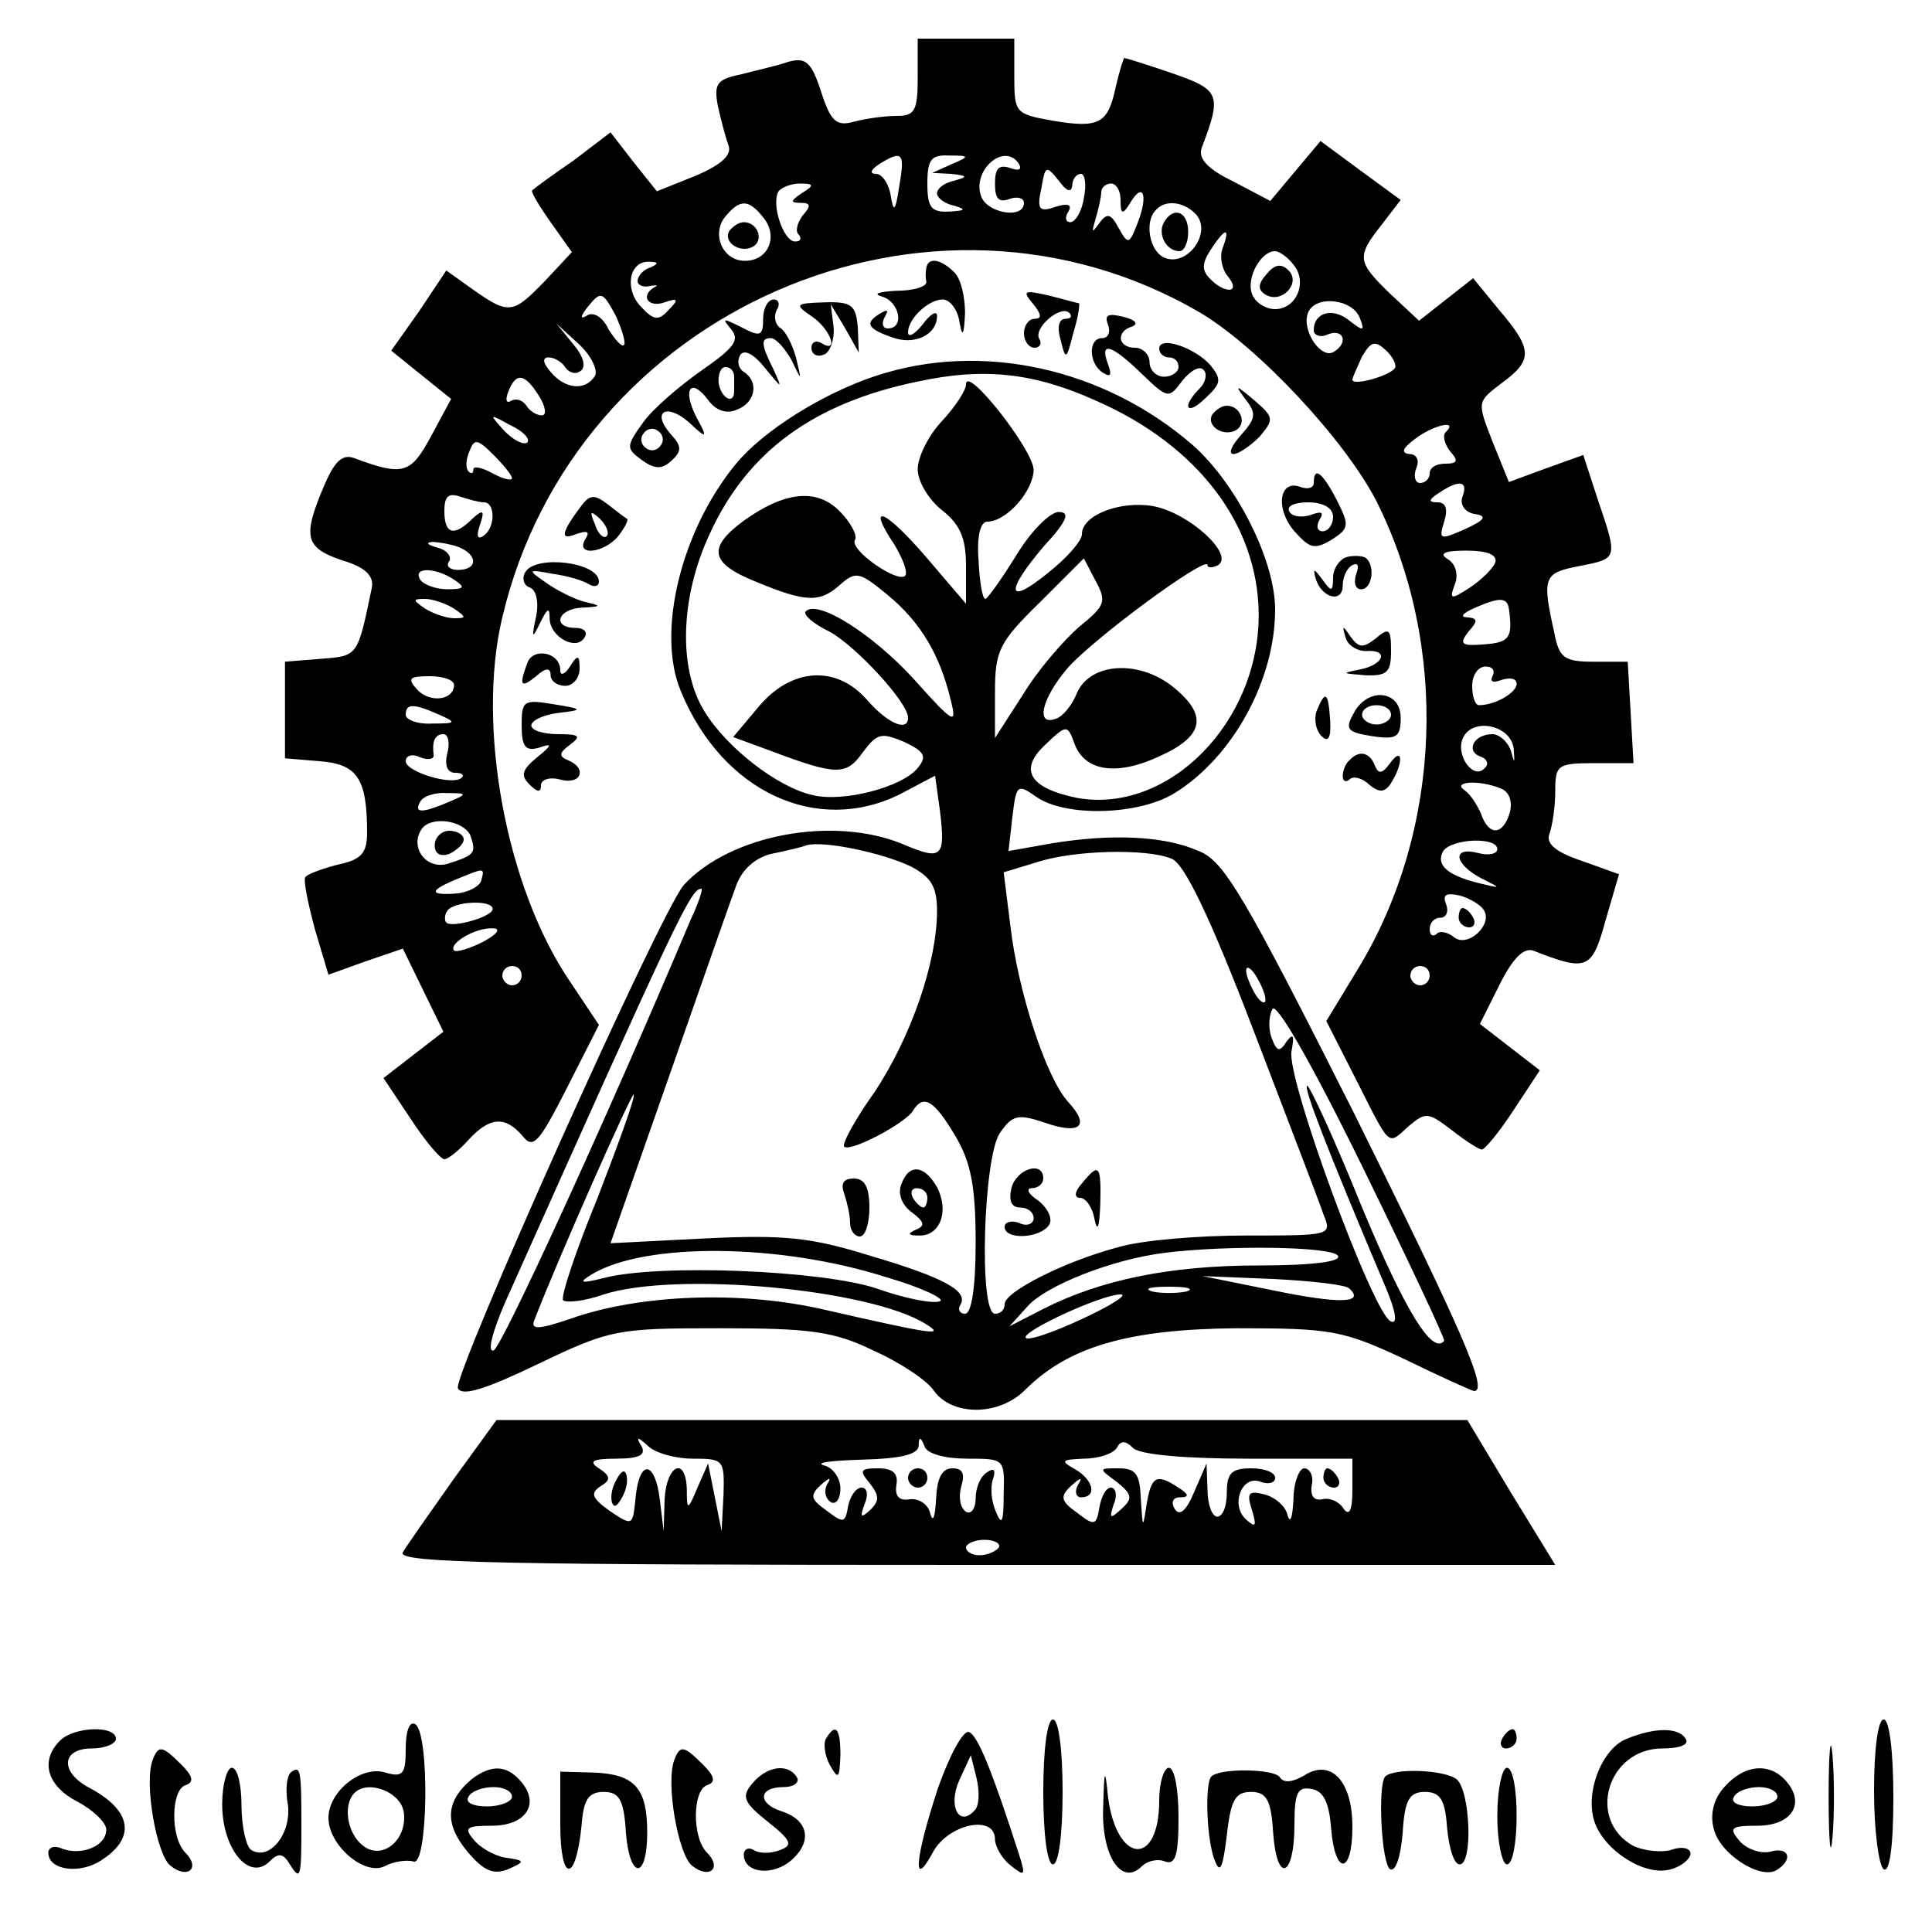
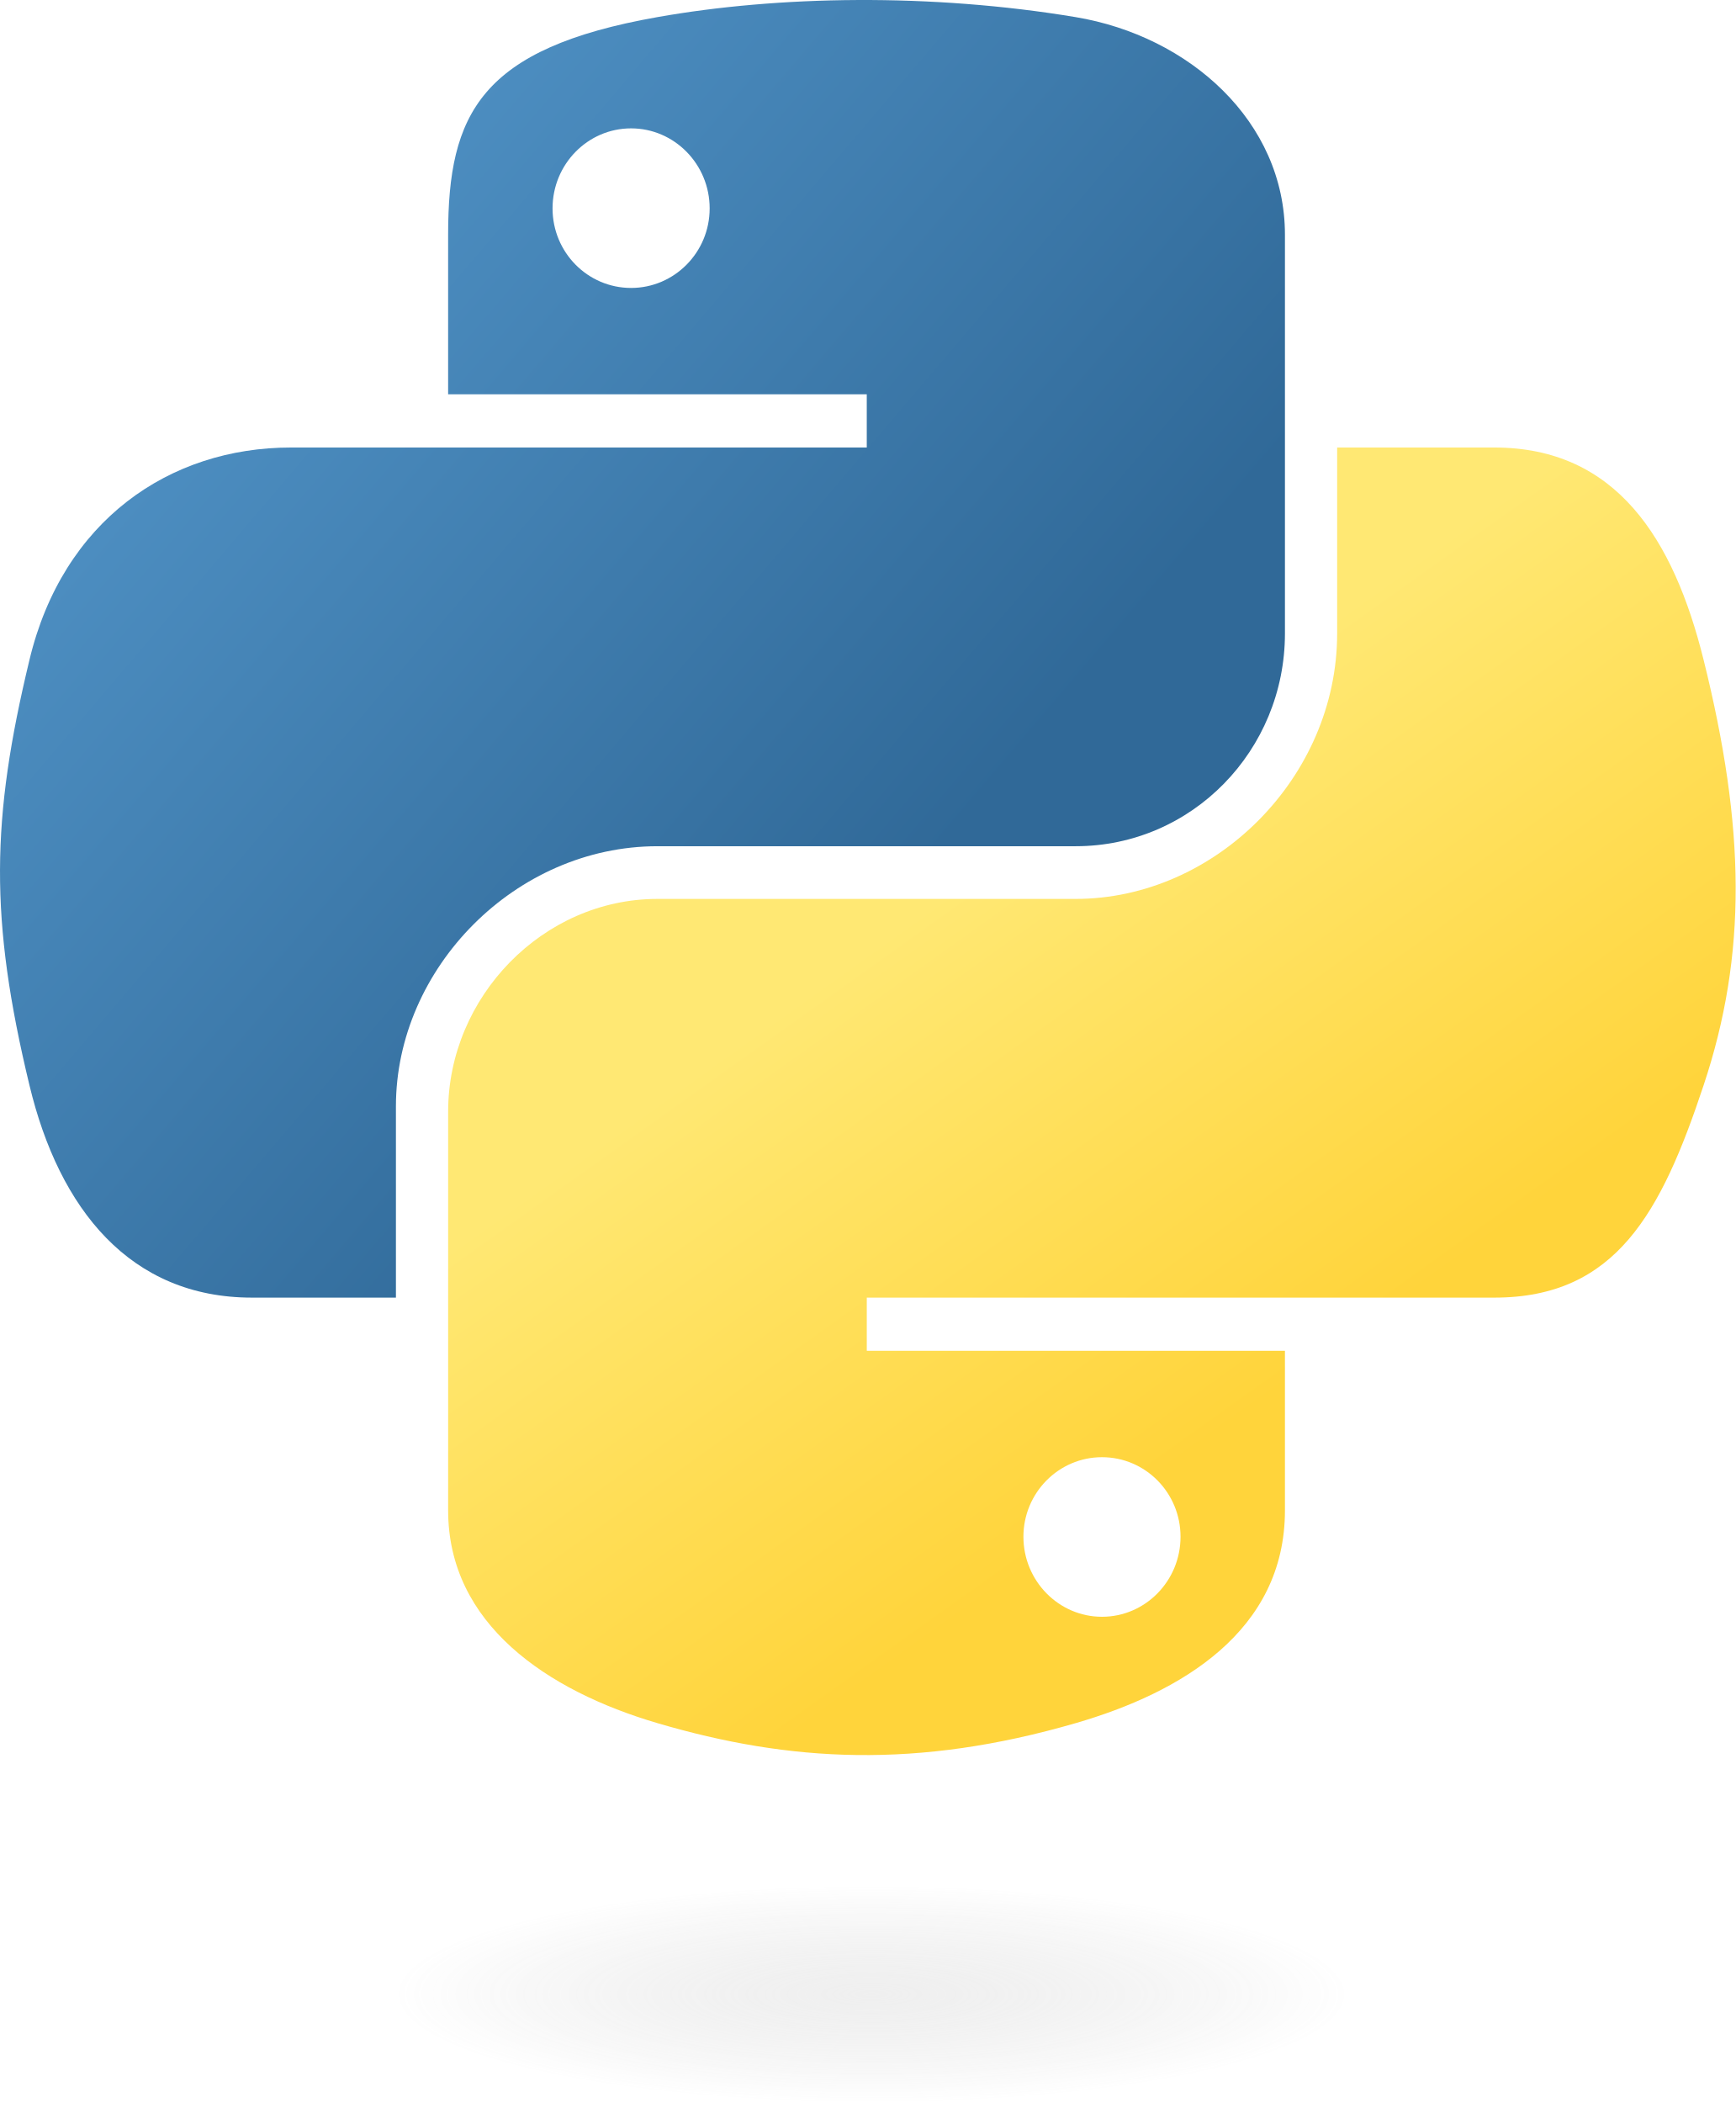
- <svg xmlns="http://www.w3.org/2000/svg" version="1.0" width="200pt" height="200pt" viewBox="0 0 200 200" preserveAspectRatio="xMidYMid meet">
-   <g transform="translate(0,200) scale(0.1,-0.1)" fill="#000000" stroke="none">
-     <path d="M950 1920 c0 -35 -3 -40 -22 -40 -13 0 -33 -3 -44 -6 -18 -5 -24 0 -34 31 -10 31 -16 36 -34 31 -11 -4 -34 -9 -49 -13 -25 -5 -28 -10 -24 -32 3 -14 8 -33 11 -41 4 -10 -6 -20 -34 -32 l-40 -16 -24 30 -24 31 -38 -29 c-22 -15 -41 -29 -43 -31 -2 -1 7 -16 19 -33 l22 -31 -28 -30 c-33 -34 -37 -35 -74 -9 l-28 20 -28 -42 -29 -41 31 -25 31 -25 -21 -39 c-21 -39 -29 -41 -80 -22 -12 4 -20 -4 -31 -30 -22 -52 -19 -63 19 -76 24 -7 33 -16 31 -28 -15 -72 -14 -71 -53 -74 l-37 -3 0 -50 0 -50 36 -3 c39 -3 49 -18 49 -74 0 -21 -6 -28 -30 -33 -16 -4 -32 -10 -34 -13 -2 -4 3 -28 10 -54 l14 -47 39 14 38 13 21 -43 21 -43 -31 -24 -31 -24 28 -42 c15 -23 31 -42 35 -42 4 0 15 9 25 20 22 24 38 25 56 4 11 -14 17 -7 46 50 l33 65 -30 45 c-66 97 -97 264 -70 377 75 318 443 479 723 315 60 -36 149 -131 182 -195 75 -150 68 -339 -18 -482 l-34 -56 30 -59 c37 -73 33 -70 55 -50 18 15 20 15 45 -4 14 -11 28 -20 31 -20 3 0 18 18 33 41 l27 41 -31 24 -31 24 20 40 c14 28 25 39 35 36 56 -22 61 -20 75 31 l14 48 -39 14 c-27 9 -37 18 -33 28 3 8 6 28 6 44 0 27 2 29 41 29 l40 0 -3 53 -3 52 -35 0 c-31 0 -36 4 -41 30 -13 58 -11 62 26 69 40 8 40 7 19 69 l-15 46 -39 -14 -38 -14 -17 42 c-16 41 -16 41 9 60 33 24 33 35 -2 76 l-27 33 -28 -22 -28 -22 -30 28 c-34 33 -35 38 -9 71 l20 26 -41 30 -42 31 -26 -31 -26 -31 -38 20 c-27 13 -37 24 -33 35 21 55 19 60 -30 77 -26 9 -49 16 -50 16 -1 0 -5 -13 -9 -30 -8 -38 -17 -43 -65 -35 -39 7 -40 8 -40 46 l0 39 -50 0 -50 0 0 -40z m-19 -112 c-4 -27 -6 -29 -9 -10 -2 12 -9 22 -15 22 -7 0 -6 4 3 10 24 15 27 12 21 -22z m54 22 l-20 -9 20 -1 c17 -2 17 -3 3 -7 -10 -2 -18 -8 -18 -13 0 -5 8 -11 18 -13 13 -4 11 -5 -5 -6 -19 -1 -23 4 -23 29 0 25 4 30 23 29 21 0 21 -1 2 -9z m70 0 c3 -6 -1 -7 -9 -4 -12 4 -16 0 -16 -16 0 -16 4 -20 15 -16 8 3 15 1 15 -4 0 -17 -37 -11 -44 6 -11 27 24 58 39 34z m55 -22 c0 6 4 12 9 12 4 0 6 -11 3 -25 -2 -14 -9 -25 -14 -25 -5 0 -6 5 -2 11 4 7 0 9 -13 5 -17 -6 -20 -3 -15 19 4 24 5 24 18 8 8 -11 13 -13 14 -5z m-280 -8 c-12 -8 -12 -10 -1 -10 10 0 11 -3 2 -13 -6 -8 -8 -17 -4 -20 3 -4 2 -7 -4 -7 -12 0 -25 39 -17 52 3 4 13 8 22 8 15 0 15 -2 2 -10z m330 -7 c0 -15 2 -16 10 -3 13 22 19 9 8 -20 -9 -23 -10 -24 -20 -6 -8 15 -12 16 -20 5 -8 -11 -8 -10 -4 4 3 10 6 23 6 28 0 5 5 9 10 9 6 0 10 -8 10 -17z m-370 -18 c16 -19 6 -45 -19 -45 -23 0 -35 28 -20 46 15 18 24 18 39 -1z m449 2 c15 -19 -10 -53 -33 -44 -16 6 -22 38 -9 50 10 11 30 8 42 -6z m27 -33 c-4 -9 -1 -23 5 -30 14 -17 -2 -19 -18 -3 -9 9 -9 16 0 30 15 23 21 25 13 3z m73 -18 c15 -18 3 -46 -19 -46 -10 0 -21 7 -24 16 -6 16 9 44 24 44 4 0 13 -6 19 -14z m-666 -3 c-7 -2 -13 -9 -13 -14 0 -4 6 -7 13 -5 6 1 9 1 5 -1 -16 -9 -7 -22 10 -16 14 5 15 3 4 -8 -10 -11 -15 -11 -28 3 -18 18 -13 48 8 47 10 0 10 -2 1 -6z m-27 -80 c-2 -3 -9 5 -16 16 -6 13 -16 19 -23 14 -7 -4 -6 0 2 10 13 16 15 15 28 -9 7 -15 11 -29 9 -31z m762 27 c5 -13 3 -13 -11 -2 -17 14 -37 9 -37 -10 0 -5 7 -8 15 -4 16 6 21 -9 6 -18 -13 -9 -34 22 -27 40 7 19 47 15 54 -6z m-792 -59 c-10 -16 -31 -14 -46 4 -8 9 -9 15 -2 15 6 0 14 -5 17 -10 4 -6 11 -8 16 -4 6 4 3 15 -7 27 l-18 22 23 -21 c13 -12 20 -27 17 -33z m828 8 c-5 -8 -44 -19 -44 -12 0 2 5 13 10 24 9 15 13 17 24 7 8 -7 12 -16 10 -19z m-886 -29 c7 -11 8 -20 3 -20 -6 0 -13 5 -16 10 -4 6 -11 8 -16 5 -5 -3 -6 1 -3 9 8 21 17 20 32 -4z m-12 -48 c-4 -3 -14 2 -24 12 -16 18 -16 18 6 6 13 -6 21 -14 18 -18z m951 11 c-4 -3 -2 -12 4 -20 9 -10 8 -13 -5 -13 -9 0 -16 -4 -16 -10 0 -5 -4 -10 -10 -10 -5 0 -7 7 -4 15 4 9 0 15 -7 15 -9 1 -7 6 5 15 19 15 46 21 33 8z m-967 -48 c0 -3 -9 -1 -20 5 -11 6 -20 8 -20 4 0 -4 -2 -5 -5 -2 -3 3 -3 12 1 21 5 13 8 13 25 -4 10 -10 19 -21 19 -24z m984 -19 c-3 -8 2 -16 12 -18 14 -2 12 -6 -10 -16 -25 -11 -27 -11 -21 8 4 13 2 20 -7 20 -10 0 -9 3 2 10 21 14 30 12 24 -4z m-1013 -6 c12 0 12 -27 -1 -35 -6 -4 -7 1 -3 12 5 15 3 16 -8 6 -19 -19 -29 -16 -29 8 0 15 4 19 16 15 9 -3 20 -6 25 -6z m-27 -46 c21 -8 21 -24 0 -24 -8 0 -13 4 -9 9 3 5 -3 12 -12 14 -10 3 -13 5 -6 6 6 0 18 -2 27 -5z m1074 -16 c-2 -6 -14 -18 -26 -26 -20 -13 -22 -13 -16 3 4 10 1 21 -7 26 -10 6 -4 9 19 9 21 0 32 -4 30 -12z m-1078 -18 c12 -8 11 -10 -7 -10 -12 0 -25 5 -28 10 -8 13 15 13 35 0z m0 -30 c13 -9 13 -10 0 -10 -8 0 -22 5 -30 10 -13 9 -13 10 0 10 8 0 22 -5 30 -10z m1092 0 c4 -30 1 -35 -25 -37 -24 -2 -27 0 -17 13 10 11 10 14 -1 15 -8 0 -5 4 6 9 27 12 35 12 37 0z m-17 -70 c-3 -6 1 -7 9 -4 9 3 16 2 16 -4 0 -9 -22 -22 -39 -22 -4 0 -7 9 -7 20 0 11 6 20 14 20 7 0 10 -4 7 -10z m-1075 -9 c0 -16 -25 -19 -38 -5 -11 12 -8 14 13 14 14 0 25 -4 25 -9z m-15 -31 c18 -8 17 -9 -7 -9 -16 -1 -28 4 -28 9 0 12 8 12 35 0z m1112 -35 c1 -16 1 -16 -3 -2 -3 9 -12 17 -19 17 -19 0 -28 -17 -13 -23 7 -2 10 -8 5 -12 -11 -13 -30 12 -23 30 9 23 50 15 53 -10z m-1104 -5 c-3 -12 0 -20 8 -20 7 0 10 -2 7 -5 -9 -9 -58 6 -58 17 0 6 7 8 15 4 8 -3 14 -2 14 2 -2 14 1 22 10 22 5 0 7 -9 4 -20z m1090 -36 c9 -3 13 -13 10 -25 -7 -24 -22 -25 -30 -1 -4 9 -11 20 -17 24 -13 9 15 11 37 2z m-1088 -14 c-28 -12 -37 -12 -30 0 3 6 16 10 28 9 21 0 21 -1 2 -9z m22 -35 c6 -18 5 -20 -23 -29 -22 -7 -40 16 -28 35 9 15 44 10 51 -6z m1063 -14 c0 -5 -9 -7 -20 -4 -27 7 -25 -11 3 -26 22 -11 22 -11 -3 -5 -32 8 -44 19 -36 33 9 13 56 15 56 2z m-1052 -33 c-2 -6 -14 -12 -26 -13 -28 -2 -28 3 1 15 29 12 29 12 25 -2z m1038 -30 c10 -15 -17 -40 -31 -28 -6 5 -15 7 -18 3 -4 -3 -7 -1 -7 5 0 7 5 12 11 12 6 0 9 6 6 14 -4 10 0 12 14 9 11 -3 22 -10 25 -15z m-1026 1 c0 -8 -42 -20 -48 -14 -2 2 -2 8 1 12 6 10 47 12 47 2z m-10 -34 c-14 -7 -27 -11 -30 -9 -6 7 22 24 40 23 9 0 5 -6 -10 -14z m40 -35 c0 -5 -4 -10 -10 -10 -5 0 -10 5 -10 10 0 6 5 10 10 10 6 0 10 -4 10 -10z m940 0 c0 -5 -4 -10 -10 -10 -5 0 -10 5 -10 10 0 6 5 10 10 10 6 0 10 -4 10 -10z" />
-     <path d="M755 1761 c-7 -12 12 -24 25 -16 11 7 4 25 -10 25 -5 0 -11 -4 -15 -9z" />
-     <path d="M1205 1770 c-7 -12 2 -30 16 -30 5 0 9 9 9 20 0 21 -15 27 -25 10z" />
-     <path d="M1311 1716 c-9 -10 -9 -16 -1 -21 17 -10 37 12 24 25 -8 8 -15 6 -23 -4z" />
-     <path d="M450 1125 c0 -9 6 -12 15 -9 8 4 15 10 15 15 0 5 -7 9 -15 9 -8 0 -15 -7 -15 -15z" />
-     <path d="M1510 1050 c0 -5 5 -10 11 -10 5 0 7 5 4 10 -3 6 -8 10 -11 10 -2 0 -4 -4 -4 -10z" />
-     <path d="M959 1723 c-1 -5 -1 -11 0 -15 0 -5 -14 -9 -31 -9 -18 -1 -25 -3 -15 -6 18 -5 24 -33 6 -33 -5 0 -7 5 -3 12 4 7 3 8 -4 4 -17 -10 -15 -16 11 -25 23 -9 47 2 47 22 0 6 -7 2 -15 -9 -8 -10 -15 -14 -15 -8 0 14 21 34 36 34 7 0 15 -10 17 -22 3 -18 5 -16 6 8 0 16 -4 35 -11 42 -14 14 -27 16 -29 5z" />
-     <path d="M1069 1686 c9 -11 10 -16 2 -16 -6 0 -11 -7 -11 -15 0 -8 5 -15 11 -15 5 0 8 4 5 9 -7 11 22 36 31 27 3 -3 2 -6 -4 -6 -7 0 -9 -9 -5 -22 5 -21 6 -21 13 7 5 16 7 30 6 31 -1 0 -15 4 -31 8 -26 6 -28 5 -17 -8z" />
-     <path d="M790 1670 c0 -18 -3 -19 -22 -9 -20 10 -21 10 -11 -2 9 -11 3 -19 -30 -42 -23 -16 -51 -40 -61 -54 -18 -25 -18 -27 -2 -39 14 -10 21 -10 31 -1 11 10 11 15 -1 28 -20 23 -4 32 19 12 19 -18 20 -17 8 5 -15 29 -6 42 12 18 8 -11 19 -15 30 -10 19 7 23 29 7 39 -6 4 -7 11 -4 17 4 7 14 2 26 -13 18 -22 18 -22 9 -2 -13 26 -14 33 -3 33 5 0 14 -10 21 -22 11 -23 11 -23 5 2 -4 14 -11 28 -17 31 -5 4 -6 12 -3 18 4 6 2 11 -3 11 -6 0 -11 -9 -11 -20z m-30 -60 c0 -5 0 -12 0 -15 0 -14 -13 -8 -16 8 -1 9 2 17 7 17 5 0 9 -4 9 -10z m-76 -71 c-3 -5 -10 -7 -15 -3 -5 3 -7 10 -3 15 3 5 10 7 15 3 5 -3 7 -10 3 -15z" />
-     <path d="M841 1672 c19 -13 28 -39 9 -27 -5 3 -10 1 -10 -5 0 -7 6 -10 13 -7 6 2 11 15 10 28 l-3 24 15 -25 14 -25 -1 26 c-2 23 -6 27 -35 26 -30 -1 -31 -2 -12 -15z" />
-     <path d="M1147 1664 c3 -8 0 -14 -6 -14 -15 0 -14 -27 1 -36 8 -5 9 -2 5 9 -9 24 3 21 35 -10 27 -26 28 -26 42 -7 8 10 18 16 22 11 4 -4 2 -13 -4 -19 -20 -20 -13 -29 6 -10 16 15 17 19 5 34 -16 18 -53 31 -53 17 0 -5 5 -9 10 -9 6 0 10 -4 10 -10 0 -5 -7 -10 -15 -10 -8 0 -15 7 -15 15 0 8 -7 15 -15 15 -18 0 -20 17 -3 22 7 3 3 7 -9 10 -16 4 -20 2 -16 -8z" />
-     <path d="M907 1611 c-55 -18 -117 -57 -145 -91 -57 -69 -83 -175 -57 -236 43 -104 141 -149 227 -106 l36 19 5 -36 c6 -49 2 -52 -38 -35 -72 30 -179 10 -227 -42 -24 -27 -239 -507 -234 -521 4 -9 29 -1 83 25 75 36 82 37 188 37 93 0 118 -3 159 -23 27 -12 56 -31 63 -42 19 -26 67 -26 94 1 45 45 107 63 219 64 98 0 110 -2 174 -32 37 -18 70 -33 72 -33 15 0 -12 61 -125 289 -113 224 -134 260 -160 270 -36 16 -91 18 -152 8 l-45 -8 4 35 c4 34 5 35 25 21 30 -21 106 -19 143 4 60 37 104 117 104 190 0 51 -40 130 -85 170 -92 80 -219 108 -328 72z m228 -26 c105 -46 167 -128 168 -220 1 -112 -93 -208 -188 -191 -49 10 -61 29 -33 55 22 21 23 21 30 2 10 -29 43 -35 88 -14 47 21 51 43 13 73 -35 27 -84 24 -98 -7 -5 -13 -15 -25 -22 -27 -21 -8 -15 20 11 51 25 30 146 119 146 108 0 -3 5 -3 11 0 17 11 -30 54 -67 61 -34 6 -74 -9 -74 -29 0 -7 -16 -25 -35 -40 -43 -35 -45 -20 -4 28 24 26 27 35 15 35 -9 0 -29 -20 -44 -45 -15 -24 -29 -44 -32 -45 -3 0 -6 18 -7 40 -2 25 2 40 9 40 20 0 48 32 48 54 -1 21 -70 109 -70 88 0 -6 -11 -23 -25 -38 -14 -15 -25 -37 -25 -50 0 -12 11 -31 25 -42 19 -15 25 -29 25 -58 l0 -39 -41 48 c-43 50 -63 58 -33 13 9 -15 14 -29 11 -32 -8 -8 -58 27 -52 37 3 4 -4 18 -16 30 -24 24 -57 20 -99 -10 -38 -28 -35 -44 12 -63 53 -22 67 -22 88 -3 16 14 20 13 49 -11 34 -28 54 -62 65 -108 7 -27 4 -26 -38 21 -43 47 -100 83 -112 70 -3 -3 8 -13 25 -21 27 -15 81 -73 81 -89 0 -15 -21 -6 -42 18 -32 37 -79 34 -113 -7 l-26 -31 38 -14 c69 -26 79 -26 96 -2 15 20 19 21 43 11 21 -10 24 -15 14 -27 -16 -20 -78 -36 -109 -28 -36 8 -89 49 -112 87 -27 44 -25 118 6 184 39 85 108 135 215 157 69 15 121 9 185 -20z m-18 -234 c-16 -14 -43 -45 -58 -70 l-29 -45 0 47 c0 43 4 52 46 93 l46 46 12 -23 c12 -22 10 -26 -17 -48z m-174 -248 c21 -11 27 -21 27 -46 0 -53 -27 -131 -65 -188 -20 -28 -34 -54 -31 -56 6 -6 63 24 71 37 11 18 22 11 44 -26 16 -27 21 -52 21 -110 0 -45 -4 -74 -11 -74 -5 0 -8 4 -5 9 9 14 -15 28 -93 51 -61 19 -89 22 -171 18 l-98 -5 60 171 c33 94 64 183 70 199 6 17 20 29 36 33 15 3 32 7 37 9 18 5 79 -8 108 -22z m270 8 c13 -5 40 -61 84 -176 36 -94 69 -180 73 -192 9 -22 8 -22 -80 -22 -50 0 -109 -5 -132 -12 -54 -14 -118 -46 -118 -59 0 -6 -4 -10 -10 -10 -17 0 -12 162 5 187 13 19 19 20 46 11 37 -13 48 -4 25 21 -23 25 -52 114 -60 182 l-7 56 33 10 c38 13 115 15 141 4z m-498 -63 c-92 -218 -196 -443 -204 -446 -7 -2 -1 20 12 50 178 398 192 428 203 428 2 0 -3 -15 -11 -32z m595 -83 c0 -5 -5 -3 -10 5 -5 8 -10 20 -10 25 0 6 5 3 10 -5 5 -8 10 -19 10 -25z m185 -353 c-12 -15 -40 30 -85 138 -29 72 -55 128 -57 126 -3 -3 18 -59 82 -210 10 -24 12 -37 5 -34 -18 6 -109 253 -103 280 3 16 2 19 -5 10 -7 -11 -10 -11 -15 2 -4 9 -4 23 0 31 3 10 39 -52 93 -162 48 -98 86 -179 85 -181z m-876 149 c-23 -56 -39 -104 -36 -107 3 -3 22 -1 42 6 74 24 276 6 334 -31 19 -12 9 -11 -109 16 -85 19 -188 15 -259 -10 -32 -11 -42 -12 -38 -2 25 65 101 236 103 234 2 -2 -15 -49 -37 -106z m298 -83 c38 -11 62 -23 56 -25 -7 -3 -37 3 -65 13 -56 19 -226 26 -283 11 -24 -6 -27 -5 -12 4 55 33 194 32 304 -3z m468 22 c4 -6 -26 -10 -82 -10 -92 0 -164 -15 -223 -45 l-35 -18 19 21 c19 21 86 48 141 55 63 8 174 7 180 -3z m12 -34 c16 -15 -10 -16 -78 -2 l-74 15 73 -3 c40 -2 76 -6 79 -10z m-169 -3 c-10 -2 -26 -2 -35 0 -10 3 -2 5 17 5 19 0 27 -2 18 -5z m-107 -28 c-30 -14 -56 -23 -59 -20 -6 6 78 45 98 45 8 0 -9 -11 -39 -25z" />
-     <path d="M933 774 c-4 -10 1 -22 11 -29 13 -10 14 -14 4 -18 -9 -4 -8 -6 3 -6 22 -1 32 25 19 50 -13 23 -29 25 -37 3z m27 -14 c0 -5 -2 -10 -4 -10 -3 0 -8 5 -11 10 -3 6 -1 10 4 10 6 0 11 -4 11 -10z" />
-     <path d="M874 764 c3 -9 6 -22 6 -30 0 -8 5 -14 10 -14 6 0 10 14 10 30 0 21 -5 30 -16 30 -11 0 -14 -5 -10 -16z" />
-     <path d="M1047 770 c-3 -13 0 -20 9 -20 8 0 14 -5 14 -11 0 -6 -7 -9 -15 -5 -8 3 -15 1 -15 -4 0 -14 37 -12 46 2 4 6 -1 17 -11 25 -11 7 -13 13 -7 13 7 0 12 5 12 10 0 19 -28 10 -33 -10z" />
-     <path d="M1120 775 c-8 -9 -8 -15 -2 -15 6 0 13 -10 15 -22 3 -14 5 -9 6 15 1 41 -1 44 -19 22z" />
-     <path d="M1289 1587 c12 -15 11 -20 -4 -37 -10 -11 -14 -20 -8 -20 5 0 17 8 27 18 15 18 15 20 -6 38 -19 16 -20 16 -9 1z" />
-     <path d="M1255 1571 c-7 -12 12 -24 25 -16 11 7 4 25 -10 25 -5 0 -11 -4 -15 -9z" />
-     <path d="M1360 1500 c0 -5 -6 -7 -14 -4 -22 8 -26 -23 -6 -46 16 -18 21 -19 38 -9 19 12 19 15 6 41 -15 29 -24 36 -24 18z m20 -35 c0 -8 -5 -15 -11 -15 -5 0 -7 5 -3 12 5 8 2 9 -9 5 -9 -3 -19 -2 -22 3 -4 6 5 10 19 10 16 0 26 -6 26 -15z" />
-     <path d="M603 1478 c-22 -29 -24 -38 -7 -31 12 4 15 3 10 -5 -11 -18 19 -15 34 3 7 9 11 17 9 18 -2 1 -11 8 -20 15 -13 10 -18 10 -26 0z m25 -33 c-3 -3 -9 2 -12 12 -6 14 -5 15 5 6 7 -7 10 -15 7 -18z" />
-     <path d="M1393 1423 c-7 -3 -13 -12 -13 -21 0 -15 -2 -15 -11 -2 -9 12 -10 12 -7 1 6 -20 28 -26 28 -7 0 8 4 18 10 21 6 3 7 -1 4 -9 -3 -9 -1 -16 5 -16 12 0 15 26 4 33 -5 2 -14 2 -20 0z" />
-     <path d="M544 1408 c-4 -6 -2 -14 4 -16 7 -2 10 -15 7 -30 -5 -23 -4 -24 4 -7 8 16 10 17 10 4 1 -19 28 -33 36 -19 4 6 -1 10 -9 10 -25 0 -19 20 7 21 20 1 20 2 2 6 -11 3 -29 12 -40 20 -19 13 -19 14 7 9 15 -2 32 -7 38 -11 5 -3 10 -2 10 3 0 20 -65 28 -76 10z" />
-     <path d="M1393 1340 c2 -8 12 -14 21 -14 24 2 19 -14 -6 -19 -20 -4 -19 -4 5 -6 23 -1 27 3 27 25 0 23 -2 25 -16 13 -13 -10 -17 -10 -26 2 -8 12 -9 12 -5 -1z" />
-     <path d="M546 1314 c-9 -24 -7 -27 9 -14 10 9 15 9 15 1 0 -6 7 -11 15 -11 8 0 15 8 15 18 0 14 -2 15 -10 2 -5 -8 -10 -10 -10 -4 0 19 -28 24 -34 8z" />
-     <path d="M540 1249 c0 -22 4 -27 18 -23 14 5 14 3 -2 -10 -16 -13 -17 -19 -8 -28 8 -8 12 -9 12 -1 0 6 9 9 20 6 22 -6 28 12 8 20 -10 4 -9 8 2 16 12 9 10 11 -12 11 -16 0 -28 4 -28 9 0 5 12 11 28 13 26 3 26 4 -5 9 -31 5 -33 4 -33 -22z" />
-     <path d="M1363 1264 c-3 -8 -1 -20 5 -26 7 -7 10 -2 9 16 -2 30 -5 32 -14 10z" />
-     <path d="M1401 1261 c-9 -16 -6 -19 19 -23 26 -4 30 -1 30 19 0 29 -35 32 -49 4z m39 -1 c0 -5 -7 -10 -15 -10 -8 0 -15 5 -15 10 0 6 7 10 15 10 8 0 15 -4 15 -10z" />
-     <path d="M1397 1213 c-4 -3 -7 -11 -7 -16 0 -6 3 -7 7 -4 3 4 13 2 20 -5 11 -9 17 -9 24 3 12 20 11 37 -2 19 -8 -11 -12 -12 -16 -2 -5 13 -16 16 -26 5z" />
-     <path d="M469 468 c-24 -34 -48 -68 -52 -75 -7 -11 104 -13 592 -13 l601 0 -46 75 -45 75 -503 0 -502 0 -45 -62z m248 22 c32 0 33 -1 32 -37 l-2 -38 -7 35 -7 35 -11 -25 c-10 -24 -11 -24 -11 -2 -1 35 -21 26 -23 -10 l-1 -33 -4 33 c-5 40 -21 42 -25 2 -3 -30 -3 -30 -27 -14 -18 13 -20 18 -10 25 12 7 11 11 -1 19 -11 7 -7 10 18 10 24 0 31 4 26 13 -6 10 -4 10 7 0 7 -7 28 -13 46 -13z m284 0 c39 0 39 0 38 -37 0 -29 -2 -33 -8 -18 -5 11 -6 26 -3 34 3 9 1 12 -6 7 -7 -4 -12 -16 -12 -27 0 -11 -5 -17 -10 -14 -6 4 -8 15 -5 26 4 13 2 19 -9 19 -11 0 -16 -10 -17 -32 -1 -18 -3 -25 -6 -15 -2 10 -12 16 -21 15 -11 -2 -16 3 -14 15 2 12 -4 17 -19 17 -18 0 -20 -2 -9 -15 10 -13 11 -18 1 -28 -10 -9 -11 -8 -6 6 4 9 3 17 -3 17 -6 0 -12 -9 -14 -19 -3 -18 -5 -18 -22 -5 -17 12 -18 16 -6 27 9 8 11 8 6 0 -3 -6 -2 -14 4 -18 5 -3 10 3 10 14 0 11 -8 22 -17 24 -10 3 8 5 40 6 38 1 57 5 58 14 0 10 2 10 6 0 2 -8 22 -13 44 -13z m291 0 l108 0 0 -32 c0 -21 -3 -28 -9 -20 -4 7 -14 12 -22 10 -9 -2 -13 4 -11 15 2 9 -2 17 -8 17 -5 0 -11 -15 -11 -32 -1 -18 -3 -26 -6 -17 -2 10 -13 19 -24 22 -16 4 -19 2 -13 -16 5 -17 4 -19 -6 -10 -17 15 -4 47 15 39 8 -3 15 -1 15 4 0 6 -11 10 -25 10 -20 0 -25 -5 -25 -25 0 -14 -4 -25 -10 -25 -5 0 -10 12 -10 28 l-1 27 -13 -30 c-8 -19 -15 -25 -20 -17 -4 7 -2 12 6 12 9 0 9 3 -2 10 -23 15 -28 12 -33 -17 -4 -26 -4 -26 -6 5 -1 26 -5 32 -23 32 -21 0 -21 0 -2 -14 16 -13 17 -17 5 -28 -12 -11 -13 -10 -8 5 4 9 2 17 -3 17 -5 0 -10 -9 -12 -21 -3 -18 -5 -19 -23 -5 -17 12 -18 17 -6 28 10 9 12 9 7 1 -4 -7 -2 -13 3 -13 17 0 13 18 -6 29 -16 9 -14 10 9 11 15 0 30 5 34 11 4 8 9 8 17 0 7 -7 55 -11 119 -11z m-258 -92 c-3 -4 -12 -8 -20 -8 -8 0 -14 4 -14 8 0 4 9 8 19 8 11 0 17 -4 15 -8z" />
-     <path d="M636 464 c-4 -9 -4 -19 -1 -22 2 -3 7 3 11 12 4 9 4 19 1 22 -2 3 -7 -3 -11 -12z" />
-     <path d="M940 470 c0 -5 5 -10 10 -10 6 0 10 5 10 10 0 6 -4 10 -10 10 -5 0 -10 -4 -10 -10z" />
-     <path d="M1370 470 c0 -5 5 -10 11 -10 5 0 7 5 4 10 -3 6 -8 10 -11 10 -2 0 -4 -4 -4 -10z" />
-     <path d="M420 190 c0 -27 -3 -30 -21 -25 -24 8 -59 -19 -59 -47 0 -28 37 -60 58 -50 9 5 23 7 30 5 15 -6 17 132 2 142 -6 4 -10 -7 -10 -25z m-2 -66 c4 -29 -23 -51 -43 -34 -16 13 -20 42 -8 54 14 14 48 1 51 -20z" />
-     <path d="M1080 145 c0 -43 4 -75 10 -75 6 0 10 32 10 75 0 43 -4 75 -10 75 -6 0 -10 -32 -10 -75z" />
-     <path d="M1893 140 c0 -47 2 -66 4 -42 2 23 2 61 0 85 -2 23 -4 4 -4 -43z" />
-     <path d="M1940 146 c0 -41 5 -78 10 -81 6 -4 10 23 10 74 0 47 -4 81 -10 81 -6 0 -10 -31 -10 -74z" />
-     <path d="M62 198 c-21 -21 -13 -47 18 -63 17 -9 30 -22 30 -29 0 -17 -25 -27 -45 -20 -8 4 -15 2 -15 -4 0 -18 33 -23 56 -7 35 23 30 51 -13 74 -31 16 -30 41 2 41 14 0 25 5 25 10 0 14 -43 13 -58 -2z" />
-     <path d="M855 200 c-3 -5 -1 -18 4 -27 9 -16 10 -14 11 10 0 28 -5 34 -15 17z" />
-     <path d="M971 149 c-24 -73 -27 -107 -5 -66 16 29 64 39 64 13 0 -7 7 -20 16 -27 15 -12 16 -11 9 11 -28 87 -43 124 -52 127 -6 2 -20 -24 -32 -58z m38 -23 c-16 -18 -28 4 -16 31 l12 26 6 -24 c3 -13 3 -28 -2 -33z" />
-     <path d="M1555 200 c-3 -5 -1 -10 4 -10 6 0 11 5 11 10 0 6 -2 10 -4 10 -3 0 -8 -4 -11 -10z" />
-     <path d="M1684 200 c-26 -10 -44 -57 -33 -87 11 -30 53 -56 79 -48 11 3 20 11 20 16 0 6 -9 8 -20 4 -10 -3 -28 -1 -39 4 -49 27 -27 101 30 101 18 0 28 4 24 10 -7 12 -32 12 -61 0z" />
-     <path d="M158 178 c-9 -24 4 -97 18 -109 18 -15 32 -3 16 13 -16 16 -15 65 0 70 9 3 8 9 -4 21 -20 20 -24 21 -30 5z" />
-     <path d="M698 178 c-9 -24 4 -97 18 -109 18 -15 32 -3 16 13 -16 16 -15 65 0 70 9 3 8 9 -4 21 -20 20 -24 21 -30 5z" />
-     <path d="M230 132 c0 -46 28 -80 49 -59 9 9 14 9 21 -3 11 -17 12 -15 12 40 0 58 -1 62 -10 56 -5 -3 -7 -18 -4 -34 4 -30 -19 -59 -38 -47 -5 3 -10 24 -10 46 0 21 -4 39 -10 39 -5 0 -10 -17 -10 -38z" />
-     <path d="M488 158 c-27 -23 -28 -46 -4 -75 17 -20 27 -24 42 -18 18 8 18 9 -3 12 -12 2 -27 11 -33 19 -10 12 -7 14 19 14 35 0 50 22 31 45 -15 18 -31 19 -52 3z m42 -18 c0 -5 -12 -10 -26 -10 -14 0 -23 4 -19 10 3 6 15 10 26 10 10 0 19 -4 19 -10z" />
-     <path d="M580 111 c0 -60 16 -61 22 -1 2 27 7 35 23 35 16 0 21 -8 23 -43 4 -48 22 -48 22 1 0 46 -13 60 -54 62 l-36 1 0 -55z" />
-     <path d="M779 154 c-12 -14 -9 -20 16 -40 24 -19 26 -24 13 -29 -10 -4 -22 -4 -28 0 -5 3 -10 1 -10 -5 0 -19 30 -23 50 -5 21 19 17 41 -11 50 -25 8 -24 25 2 25 11 0 17 5 14 10 -9 15 -31 12 -46 -6z" />
-     <path d="M1142 129 c-2 -50 19 -82 40 -61 6 6 17 8 24 5 11 -4 14 7 14 46 0 28 -4 51 -10 51 -5 0 -10 -15 -10 -34 0 -69 -44 -66 -53 4 -3 31 -4 29 -5 -11z" />
-     <path d="M1254 161 c-7 -7 -5 -68 4 -88 5 -13 8 -6 12 27 4 37 9 45 25 45 16 0 21 -8 23 -43 4 -53 22 -45 22 9 0 33 3 40 18 37 12 -2 18 -14 20 -41 4 -49 22 -48 22 2 0 47 -22 71 -50 53 -12 -7 -21 -8 -25 -2 -5 9 -62 10 -71 1z" />
-     <path d="M1434 161 c-8 -9 -4 -90 5 -96 6 -3 11 14 13 37 2 35 7 43 23 43 16 0 21 -8 23 -37 2 -21 7 -38 13 -38 14 0 11 76 -3 88 -12 10 -65 12 -74 3z" />
-     <path d="M1550 120 c0 -27 5 -50 10 -50 6 0 10 23 10 50 0 28 -4 50 -10 50 -5 0 -10 -22 -10 -50z" />
-     <path d="M1785 150 c-11 -12 -15 -28 -11 -43 6 -26 48 -53 65 -43 18 11 13 25 -7 19 -10 -2 -24 3 -31 11 -12 14 -9 16 18 16 35 0 50 22 31 45 -17 21 -44 19 -65 -5z m55 -10 c0 -5 -12 -10 -26 -10 -14 0 -23 4 -19 10 3 6 15 10 26 10 10 0 19 -4 19 -10z" />
-   </g>
+ <svg xmlns="http://www.w3.org/2000/svg" xmlns:xlink="http://www.w3.org/1999/xlink" version="1.0" id="svg2" width="83.371pt" height="101.001pt">
+   <defs id="defs4">
+     <linearGradient id="linearGradient2795">
+       <stop style="stop-color:#b8b8b8;stop-opacity:0.498;" offset="0" id="stop2797" />
+       <stop style="stop-color:#7f7f7f;stop-opacity:0;" offset="1" id="stop2799" />
+     </linearGradient>
+     <linearGradient id="linearGradient2787">
+       <stop style="stop-color:#7f7f7f;stop-opacity:0.5;" offset="0" id="stop2789" />
+       <stop style="stop-color:#7f7f7f;stop-opacity:0;" offset="1" id="stop2791" />
+     </linearGradient>
+     <linearGradient id="linearGradient3676">
+       <stop style="stop-color:#b2b2b2;stop-opacity:0.5;" offset="0" id="stop3678" />
+       <stop style="stop-color:#b3b3b3;stop-opacity:0;" offset="1" id="stop3680" />
+     </linearGradient>
+     <linearGradient id="linearGradient3236">
+       <stop style="stop-color:#f4f4f4;stop-opacity:1" offset="0" id="stop3244" />
+       <stop style="stop-color:white;stop-opacity:1" offset="1" id="stop3240" />
+     </linearGradient>
+     <linearGradient id="linearGradient4671">
+       <stop style="stop-color:#ffd43b;stop-opacity:1;" offset="0" id="stop4673" />
+       <stop style="stop-color:#ffe873;stop-opacity:1" offset="1" id="stop4675" />
+     </linearGradient>
+     <linearGradient id="linearGradient4689">
+       <stop style="stop-color:#5a9fd4;stop-opacity:1;" offset="0" id="stop4691" />
+       <stop style="stop-color:#306998;stop-opacity:1;" offset="1" id="stop4693" />
+     </linearGradient>
+     <linearGradient x1="224.24" y1="144.757" x2="-65.309" y2="144.757" id="linearGradient2987" xlink:href="#linearGradient4671" gradientUnits="userSpaceOnUse" gradientTransform="translate(100.2702,99.61116)" />
+     <linearGradient x1="172.942" y1="77.476" x2="26.67" y2="76.313" id="linearGradient2990" xlink:href="#linearGradient4689" gradientUnits="userSpaceOnUse" gradientTransform="translate(100.2702,99.61116)" />
+     <linearGradient xlink:href="#linearGradient4689" id="linearGradient2587" gradientUnits="userSpaceOnUse" gradientTransform="translate(100.2702,99.61116)" x1="172.942" y1="77.476" x2="26.67" y2="76.313" />
+     <linearGradient xlink:href="#linearGradient4671" id="linearGradient2589" gradientUnits="userSpaceOnUse" gradientTransform="translate(100.2702,99.61116)" x1="224.24" y1="144.757" x2="-65.309" y2="144.757" />
+     <linearGradient xlink:href="#linearGradient4689" id="linearGradient2248" gradientUnits="userSpaceOnUse" gradientTransform="translate(100.2702,99.61116)" x1="172.942" y1="77.476" x2="26.67" y2="76.313" />
+     <linearGradient xlink:href="#linearGradient4671" id="linearGradient2250" gradientUnits="userSpaceOnUse" gradientTransform="translate(100.2702,99.61116)" x1="224.24" y1="144.757" x2="-65.309" y2="144.757" />
+     <linearGradient xlink:href="#linearGradient4671" id="linearGradient2255" gradientUnits="userSpaceOnUse" gradientTransform="matrix(0.562541,0,0,0.567972,-11.5974,-7.60954)" x1="224.24" y1="144.757" x2="-65.309" y2="144.757" />
+     <linearGradient xlink:href="#linearGradient4689" id="linearGradient2258" gradientUnits="userSpaceOnUse" gradientTransform="matrix(0.562541,0,0,0.567972,-11.5974,-7.60954)" x1="172.942" y1="76.176" x2="26.67" y2="76.313" />
+     <radialGradient xlink:href="#linearGradient2795" id="radialGradient2801" cx="61.519" cy="132.286" fx="61.519" fy="132.286" r="29.037" gradientTransform="matrix(1,0,0,0.177966,0,108.7434)" gradientUnits="userSpaceOnUse" />
+     <linearGradient xlink:href="#linearGradient4671" id="linearGradient1475" gradientUnits="userSpaceOnUse" gradientTransform="matrix(0.562541,0,0,0.567972,-14.99112,-11.70237)" x1="150.961" y1="192.352" x2="112.031" y2="137.273" />
+     <linearGradient xlink:href="#linearGradient4689" id="linearGradient1478" gradientUnits="userSpaceOnUse" gradientTransform="matrix(0.562541,0,0,0.567972,-14.99112,-11.70237)" x1="26.649" y1="20.604" x2="135.665" y2="114.398" />
+     <radialGradient xlink:href="#linearGradient2795" id="radialGradient1480" gradientUnits="userSpaceOnUse" gradientTransform="matrix(1.7490565e-8,-0.239947,1.054668,3.7915457e-7,-83.7008,142.462)" cx="61.519" cy="132.286" fx="61.519" fy="132.286" r="29.037" />
+   </defs>
+   <path style="fill:url(#linearGradient1478);fill-opacity:1" d="M 54.919,9.1927421e-4 C 50.335,0.022 45.958,0.413 42.106,1.095 30.76,3.099 28.7,7.295 28.7,15.032 v 10.219 h 26.812 v 3.406 h -26.812 -10.062 c -7.792,0 -14.616,4.684 -16.75,13.594 -2.462,10.213 -2.571,16.586 0,27.25 1.906,7.938 6.458,13.594 14.25,13.594 h 9.219 v -12.25 c 0,-8.85 7.657,-16.656 16.75,-16.656 h 26.781 c 7.455,0 13.406,-6.138 13.406,-13.625 v -25.531 c 0,-7.266 -6.13,-12.725 -13.406,-13.937 C 64.282,0.328 59.502,-0.02 54.919,9.1927421e-4 Z m -14.5,8.219 c 2.77,0 5.031,2.299 5.031,5.125 -2e-6,2.816 -2.262,5.094 -5.031,5.094 -2.779,-1e-6 -5.031,-2.277 -5.031,-5.094 -10e-7,-2.826 2.252,-5.125 5.031,-5.125 z" id="path1948" />
+   <path style="fill:url(#linearGradient1475);fill-opacity:1" d="m 85.638,28.657 v 11.906 c 0,9.231 -7.826,17 -16.75,17 h -26.781 c -7.336,0 -13.406,6.278 -13.406,13.625 v 25.531 c 0,7.266 6.319,11.54 13.406,13.625 8.487,2.496 16.626,2.947 26.781,0 6.75,-1.954 13.406,-5.888 13.406,-13.625 V 86.501 h -26.781 v -3.406 h 26.781 13.406 c 7.792,0 10.696,-5.435 13.406,-13.594 2.799,-8.399 2.68,-16.476 0,-27.25 -1.926,-7.757 -5.604,-13.594 -13.406,-13.594 z m -15.062,64.656 c 2.779,3e-6 5.031,2.277 5.031,5.094 -2e-6,2.826 -2.252,5.125 -5.031,5.125 -2.77,0 -5.031,-2.299 -5.031,-5.125 2e-6,-2.816 2.262,-5.094 5.031,-5.094 z" id="path1950" />
+   <ellipse style="opacity:0.444;fill:url(#radialGradient1480);fill-opacity:1;fill-rule:nonzero;stroke:none;stroke-width:15.417;stroke-miterlimit:4;stroke-dasharray:none;stroke-opacity:1" id="path1894" cx="55.817" cy="127.701" rx="35.931" ry="6.967" />
</svg>
